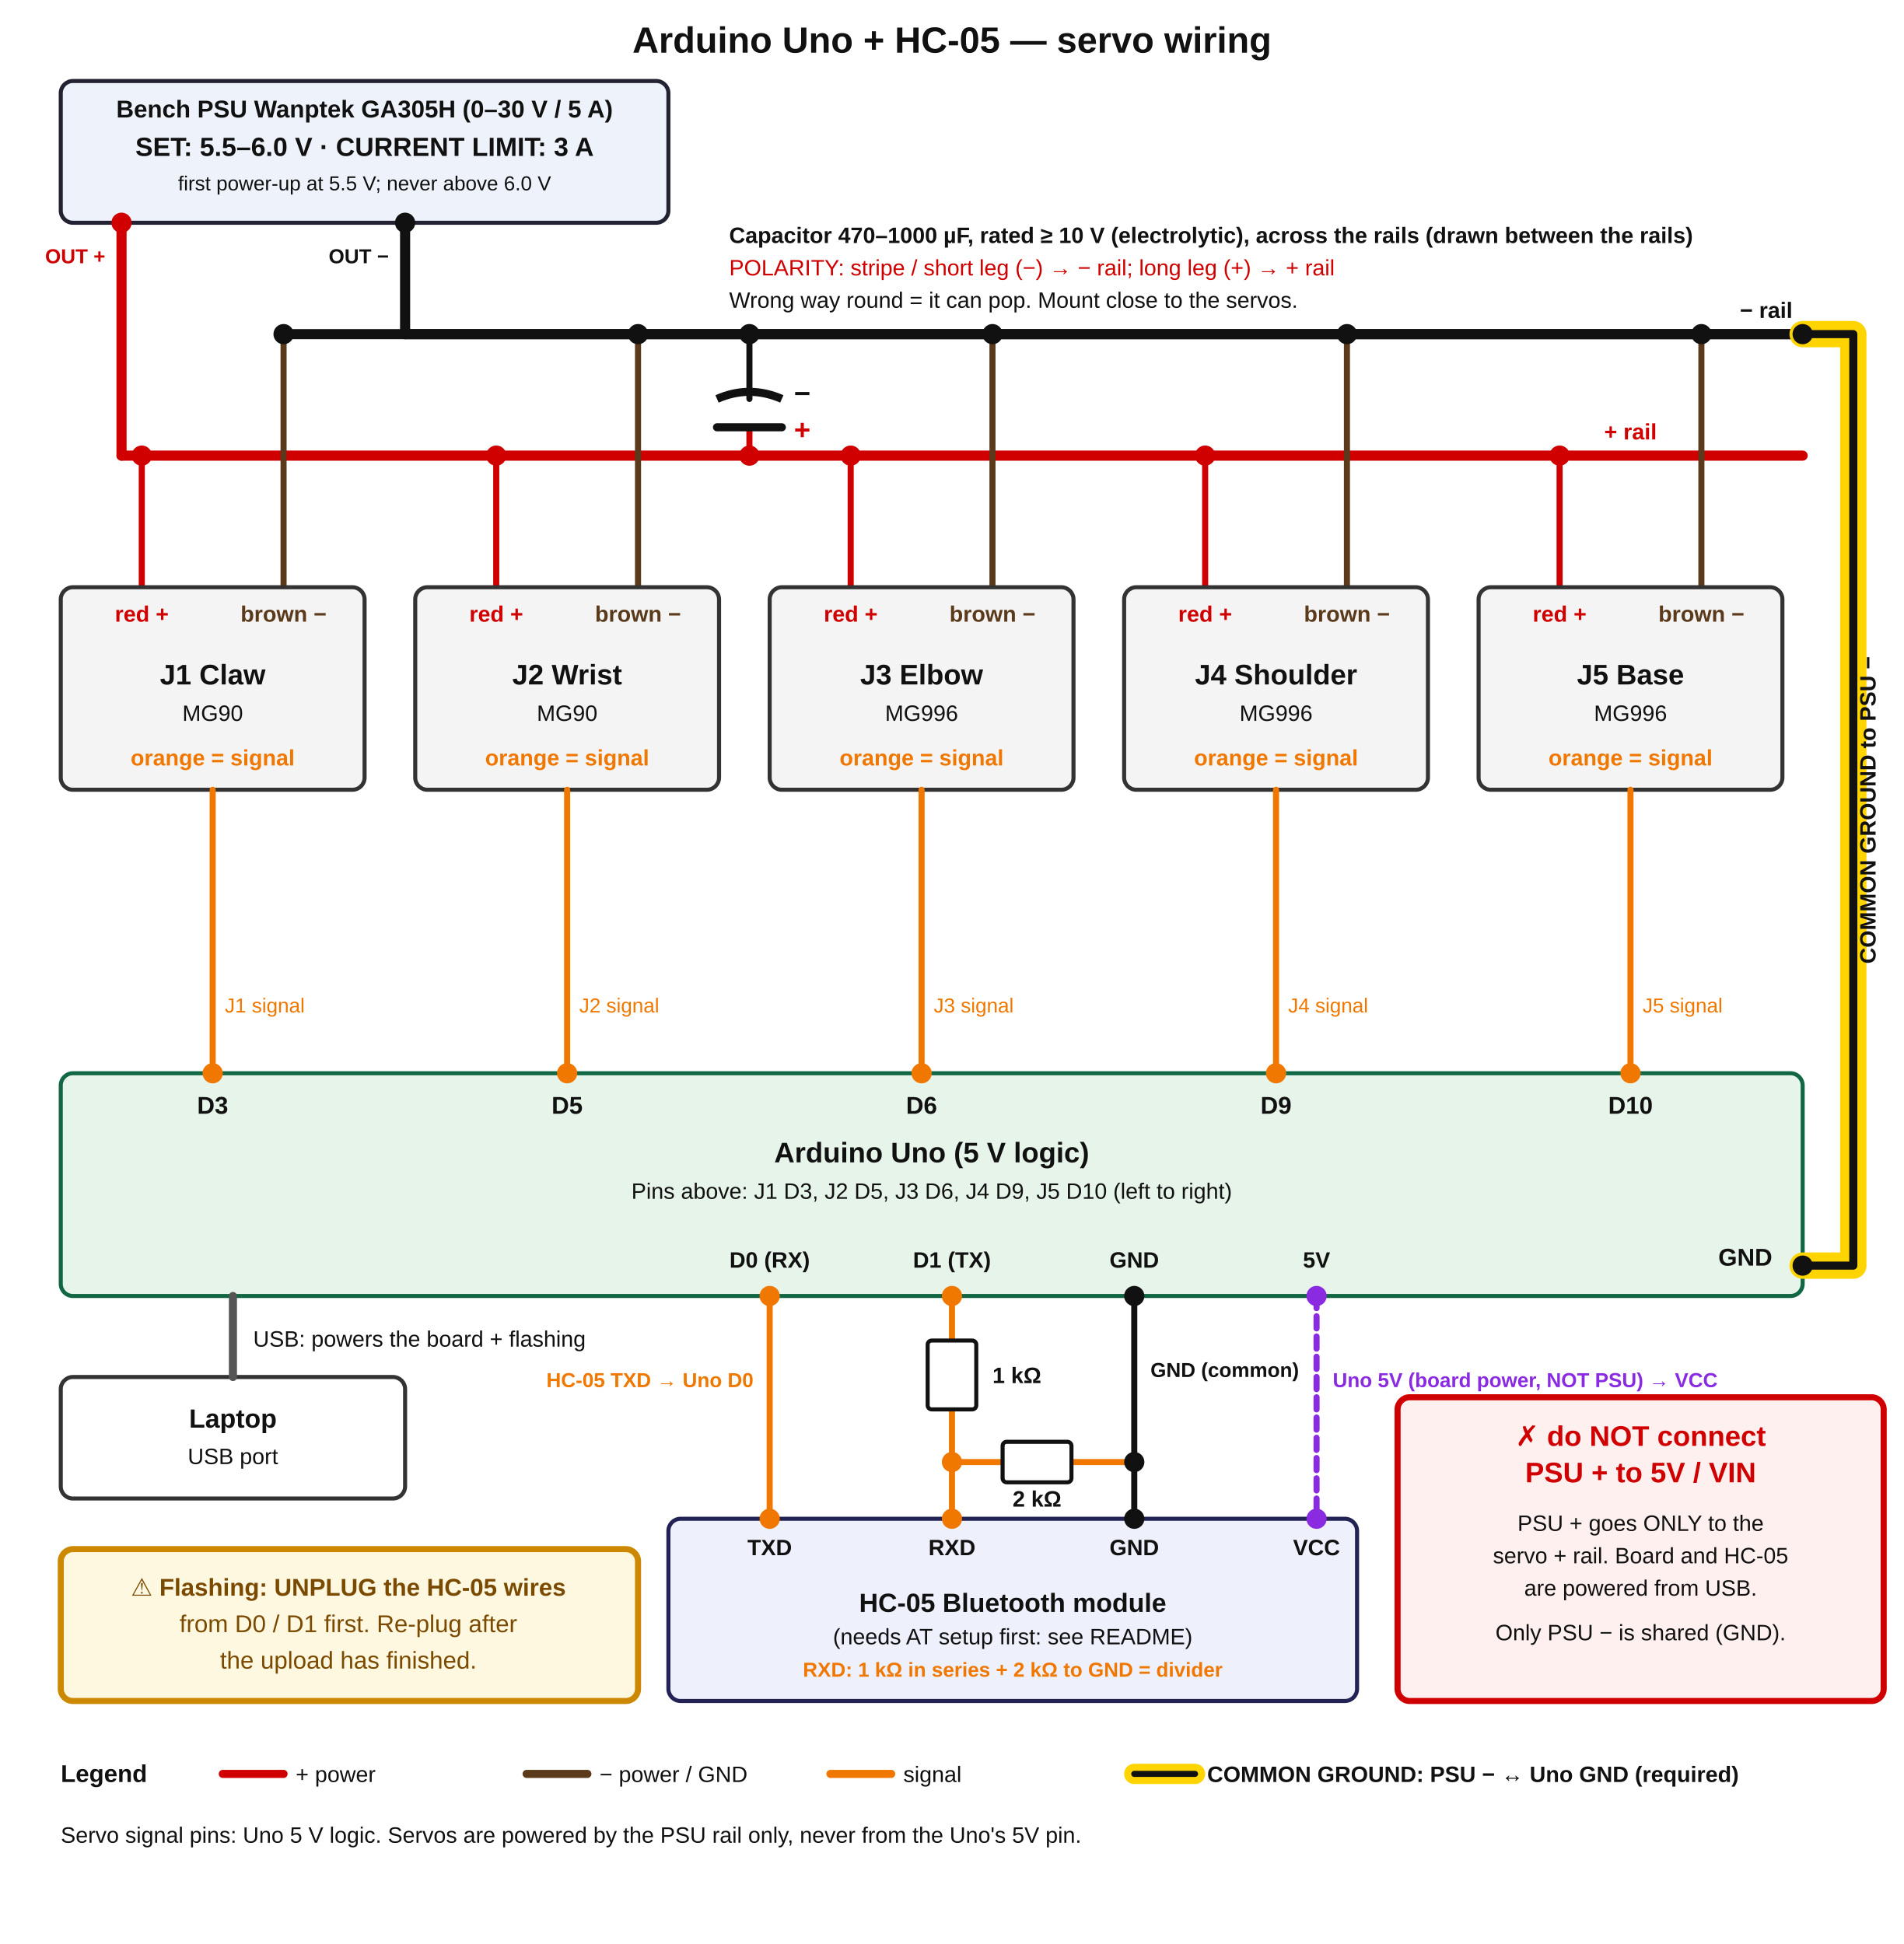
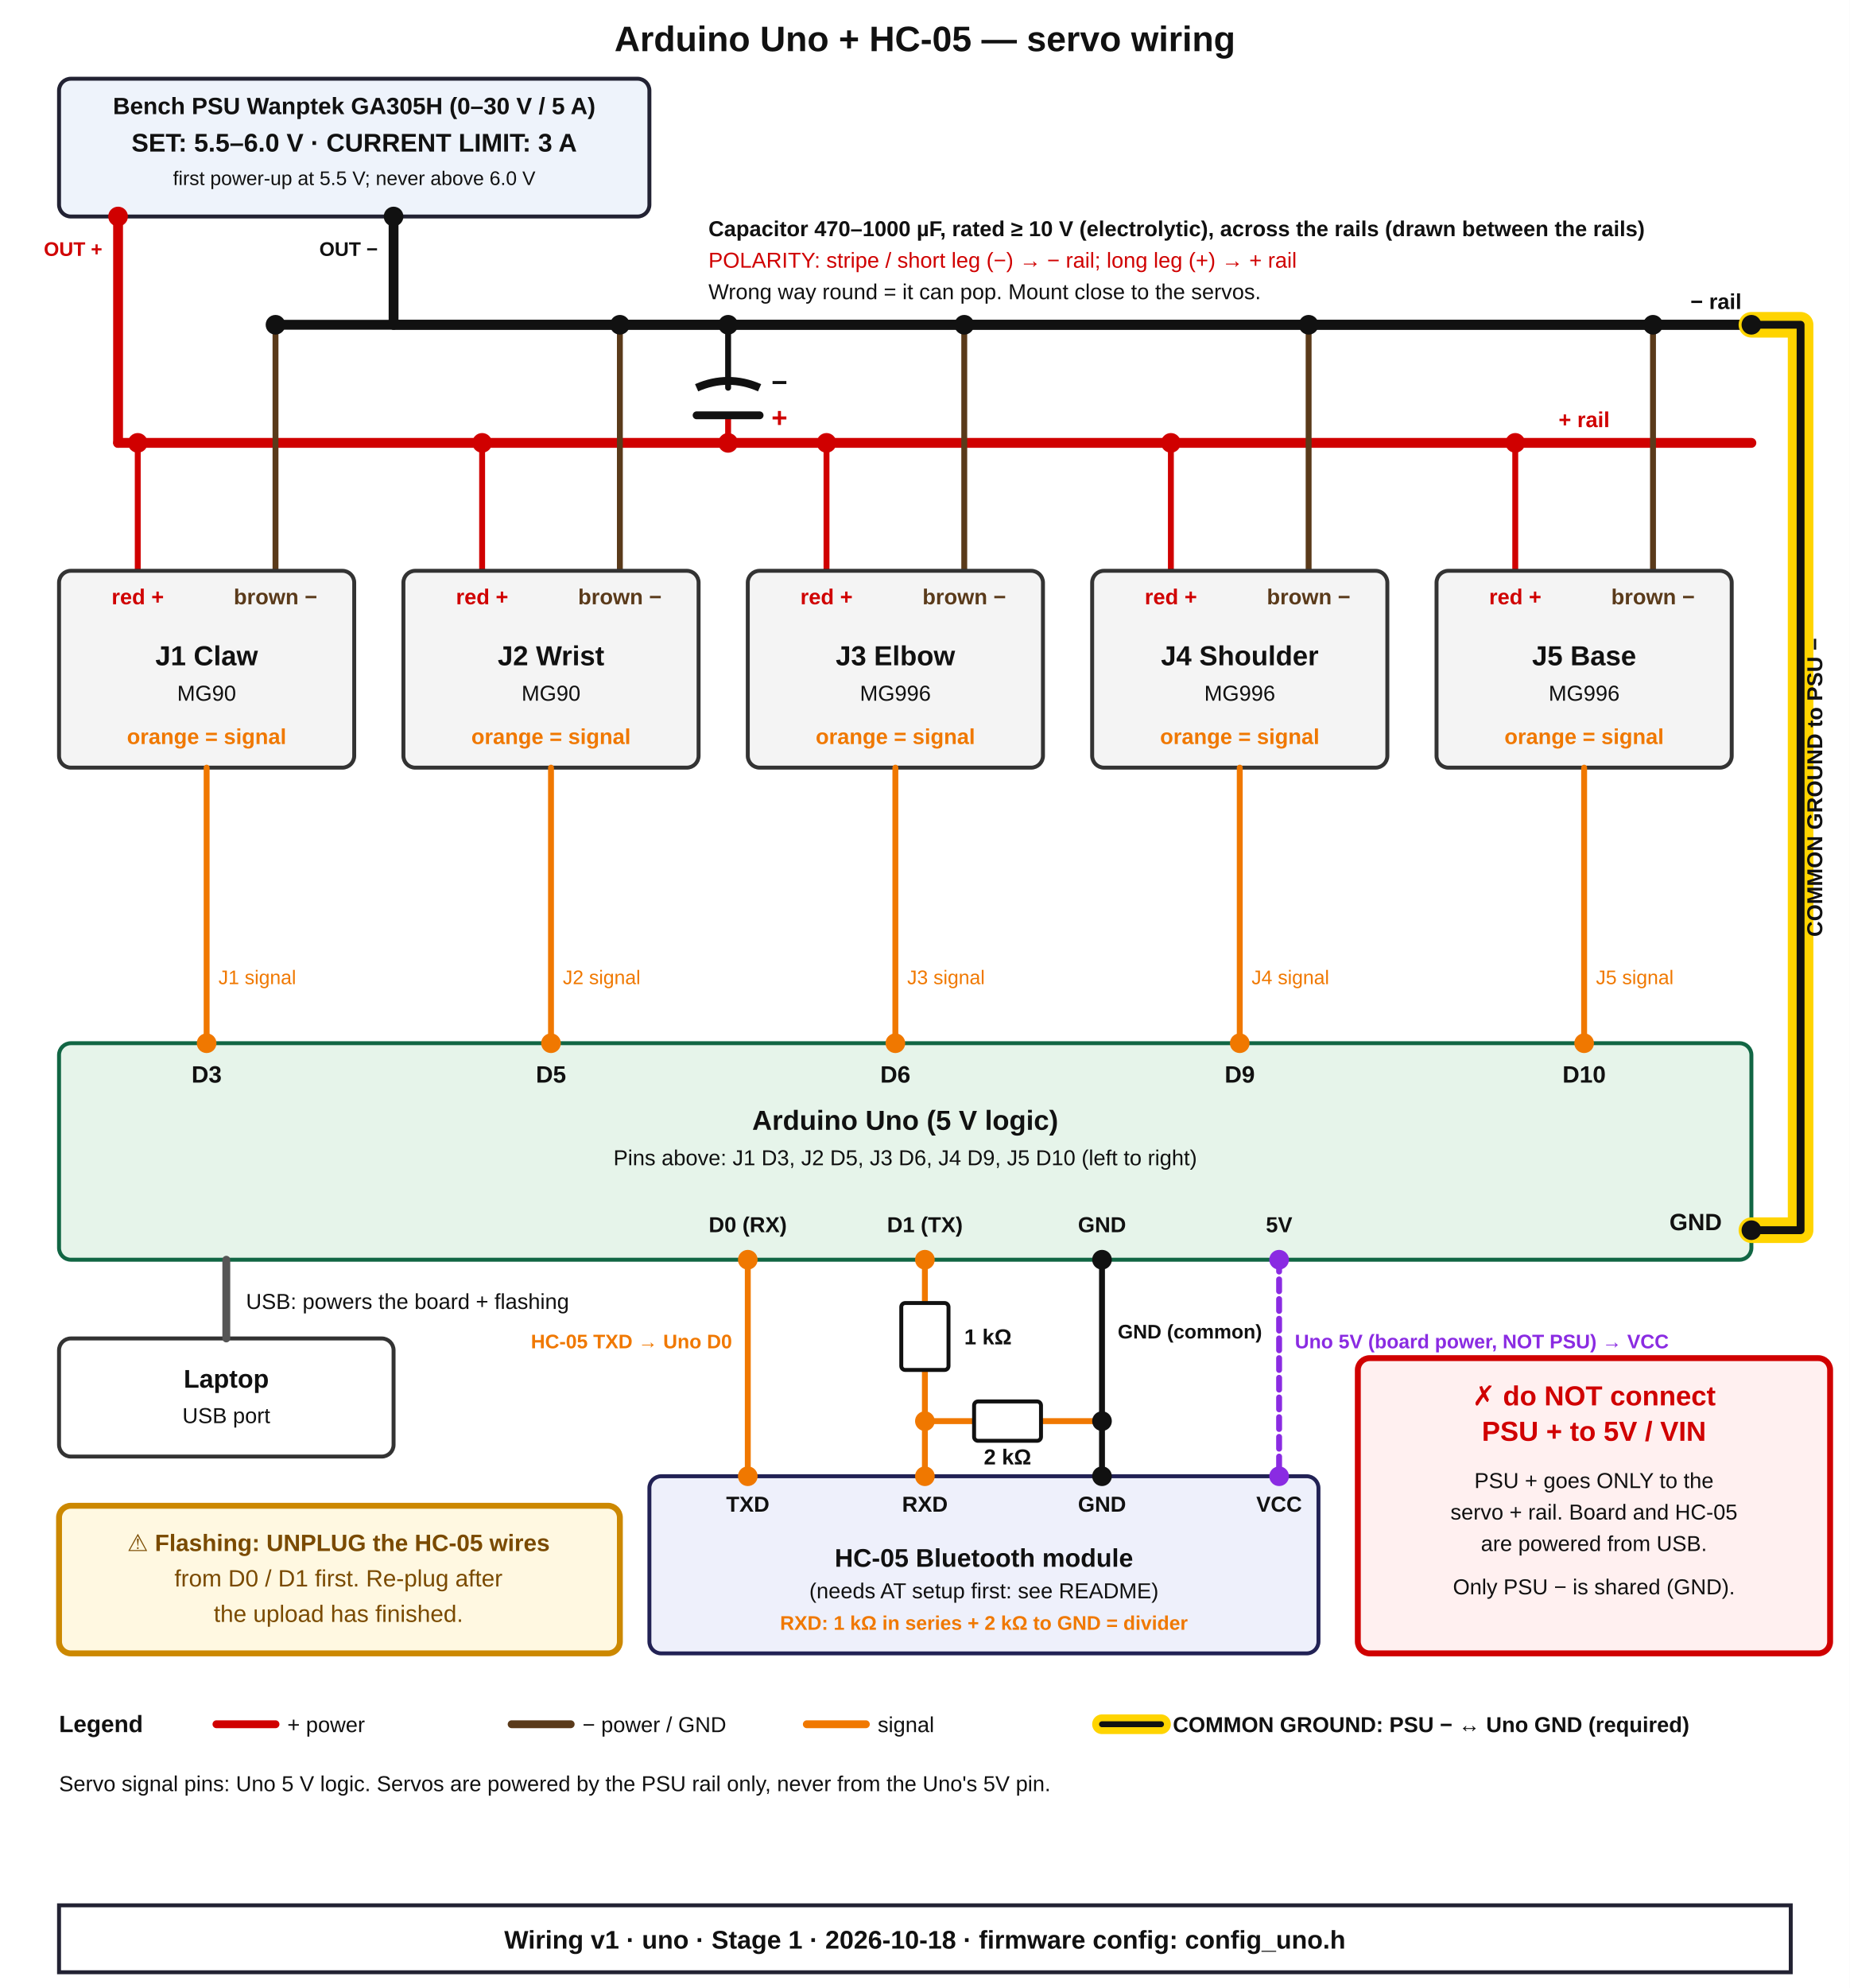
- <svg xmlns="http://www.w3.org/2000/svg" width="940" height="960" viewBox="0 0 940 960" font-family="Arial, Helvetica, sans-serif" font-size="12">
-   <rect x="0" y="0" width="940" height="960" fill="#ffffff" />
+ <svg xmlns="http://www.w3.org/2000/svg" width="940" height="1010" viewBox="0 0 940 1010" font-family="Arial, Helvetica, sans-serif" font-size="12">
+   <rect x="0" y="0" width="940" height="1010" fill="#ffffff" />
  <text x="470" y="26" text-anchor="middle" font-size="18" font-weight="bold" fill="#111">Arduino Uno + HC-05 — servo wiring</text>
  <rect x="30" y="40" width="300" height="70" rx="6" fill="#eef3fb" stroke="#223" stroke-width="2" />
  <text x="180" y="58" text-anchor="middle" font-size="12" fill="#111" font-weight="bold">Bench PSU Wanptek GA305H (0–30 V / 5 A)</text>
  <text x="180" y="77" text-anchor="middle" font-size="13" fill="#111" font-weight="bold">SET: 5.5–6.0 V  ·  CURRENT LIMIT: 3 A</text>
  <text x="180" y="94" text-anchor="middle" font-size="10" fill="#111">first power-up at 5.5 V; never above 6.0 V</text>
  <text x="52" y="130" text-anchor="end" font-size="10" fill="#d00000" font-weight="bold">OUT +</text>
  <text x="192" y="130" text-anchor="end" font-size="10" fill="#111" font-weight="bold">OUT −</text>
  <line x1="60" y1="110" x2="60" y2="225" stroke="#d00000" stroke-width="5" stroke-linecap="round" />
  <line x1="60" y1="225" x2="890" y2="225" stroke="#d00000" stroke-width="5" stroke-linecap="round" />
  <line x1="200" y1="110" x2="200" y2="165" stroke="#111" stroke-width="5" stroke-linecap="round" />
  <line x1="140" y1="165" x2="890" y2="165" stroke="#111" stroke-width="5" stroke-linecap="round" />
  <line x1="200" y1="165" x2="890" y2="165" stroke="#111" stroke-width="5" stroke-linecap="round" />
  <circle cx="60" cy="110" r="5" fill="#d00000" />
  <circle cx="200" cy="110" r="5" fill="#111" />
  <text x="885" y="157" text-anchor="end" font-size="11" fill="#111" font-weight="bold">− rail</text>
  <text x="805" y="217" text-anchor="middle" font-size="11" fill="#d00000" font-weight="bold">+ rail</text>
  <line x1="370" y1="225" x2="370" y2="211" stroke="#d00000" stroke-width="3" stroke-linecap="round" />
  <line x1="370" y1="165" x2="370" y2="197" stroke="#111" stroke-width="3" stroke-linecap="round" />
  <line x1="354" y1="211" x2="386" y2="211" stroke="#111" stroke-width="4" stroke-linecap="round" />
  <path d="M354 197 Q370 190 386 197" fill="none" stroke="#111" stroke-width="4" />
  <text x="392" y="199" text-anchor="start" font-size="14" fill="#111" font-weight="bold">−</text>
  <text x="392" y="217" text-anchor="start" font-size="14" fill="#d00000" font-weight="bold">+</text>
  <circle cx="370" cy="225" r="5" fill="#d00000" />
  <circle cx="370" cy="165" r="5" fill="#111" />
  <text x="360" y="120" text-anchor="start" font-size="11" fill="#111" font-weight="bold">Capacitor 470–1000 µF, rated ≥ 10 V (electrolytic), across the rails (drawn between the rails)</text>
  <text x="360" y="136" text-anchor="start" font-size="11" fill="#d00000">POLARITY: stripe / short leg (−) → − rail;  long leg (+) → + rail</text>
  <text x="360" y="152" text-anchor="start" font-size="11" fill="#111">Wrong way round = it can pop. Mount close to the servos.</text>
  <line x1="70" y1="290" x2="70" y2="225" stroke="#d00000" stroke-width="3" stroke-linecap="round" />
  <circle cx="70" cy="225" r="5" fill="#d00000" />
  <line x1="140" y1="290" x2="140" y2="165" stroke="#5a3a1a" stroke-width="3" stroke-linecap="round" />
  <circle cx="140" cy="165" r="5" fill="#111" />
  <rect x="30" y="290" width="150" height="100" rx="6" fill="#f4f4f4" stroke="#333" stroke-width="2" />
  <text x="70" y="307" text-anchor="middle" font-size="11" fill="#d00000" font-weight="bold">red +</text>
  <text x="140" y="307" text-anchor="middle" font-size="11" fill="#5a3a1a" font-weight="bold">brown −</text>
  <text x="105" y="338" text-anchor="middle" font-size="14" fill="#111" font-weight="bold">J1 Claw</text>
  <text x="105" y="356" text-anchor="middle" font-size="11" fill="#111">MG90</text>
  <text x="105" y="378" text-anchor="middle" font-size="11" fill="#f07800" font-weight="bold">orange = signal</text>
  <line x1="105" y1="390" x2="105" y2="530" stroke="#f07800" stroke-width="3" stroke-linecap="round" />
  <text x="111" y="500" text-anchor="start" font-size="10" fill="#f07800">J1 signal</text>
  <line x1="245" y1="290" x2="245" y2="225" stroke="#d00000" stroke-width="3" stroke-linecap="round" />
  <circle cx="245" cy="225" r="5" fill="#d00000" />
  <line x1="315" y1="290" x2="315" y2="165" stroke="#5a3a1a" stroke-width="3" stroke-linecap="round" />
  <circle cx="315" cy="165" r="5" fill="#111" />
  <rect x="205" y="290" width="150" height="100" rx="6" fill="#f4f4f4" stroke="#333" stroke-width="2" />
  <text x="245" y="307" text-anchor="middle" font-size="11" fill="#d00000" font-weight="bold">red +</text>
  <text x="315" y="307" text-anchor="middle" font-size="11" fill="#5a3a1a" font-weight="bold">brown −</text>
  <text x="280" y="338" text-anchor="middle" font-size="14" fill="#111" font-weight="bold">J2 Wrist</text>
  <text x="280" y="356" text-anchor="middle" font-size="11" fill="#111">MG90</text>
  <text x="280" y="378" text-anchor="middle" font-size="11" fill="#f07800" font-weight="bold">orange = signal</text>
  <line x1="280" y1="390" x2="280" y2="530" stroke="#f07800" stroke-width="3" stroke-linecap="round" />
  <text x="286" y="500" text-anchor="start" font-size="10" fill="#f07800">J2 signal</text>
  <line x1="420" y1="290" x2="420" y2="225" stroke="#d00000" stroke-width="3" stroke-linecap="round" />
  <circle cx="420" cy="225" r="5" fill="#d00000" />
  <line x1="490" y1="290" x2="490" y2="165" stroke="#5a3a1a" stroke-width="3" stroke-linecap="round" />
  <circle cx="490" cy="165" r="5" fill="#111" />
  <rect x="380" y="290" width="150" height="100" rx="6" fill="#f4f4f4" stroke="#333" stroke-width="2" />
  <text x="420" y="307" text-anchor="middle" font-size="11" fill="#d00000" font-weight="bold">red +</text>
  <text x="490" y="307" text-anchor="middle" font-size="11" fill="#5a3a1a" font-weight="bold">brown −</text>
  <text x="455" y="338" text-anchor="middle" font-size="14" fill="#111" font-weight="bold">J3 Elbow</text>
  <text x="455" y="356" text-anchor="middle" font-size="11" fill="#111">MG996</text>
  <text x="455" y="378" text-anchor="middle" font-size="11" fill="#f07800" font-weight="bold">orange = signal</text>
  <line x1="455" y1="390" x2="455" y2="530" stroke="#f07800" stroke-width="3" stroke-linecap="round" />
  <text x="461" y="500" text-anchor="start" font-size="10" fill="#f07800">J3 signal</text>
  <line x1="595" y1="290" x2="595" y2="225" stroke="#d00000" stroke-width="3" stroke-linecap="round" />
  <circle cx="595" cy="225" r="5" fill="#d00000" />
  <line x1="665" y1="290" x2="665" y2="165" stroke="#5a3a1a" stroke-width="3" stroke-linecap="round" />
  <circle cx="665" cy="165" r="5" fill="#111" />
  <rect x="555" y="290" width="150" height="100" rx="6" fill="#f4f4f4" stroke="#333" stroke-width="2" />
  <text x="595" y="307" text-anchor="middle" font-size="11" fill="#d00000" font-weight="bold">red +</text>
  <text x="665" y="307" text-anchor="middle" font-size="11" fill="#5a3a1a" font-weight="bold">brown −</text>
  <text x="630" y="338" text-anchor="middle" font-size="14" fill="#111" font-weight="bold">J4 Shoulder</text>
  <text x="630" y="356" text-anchor="middle" font-size="11" fill="#111">MG996</text>
  <text x="630" y="378" text-anchor="middle" font-size="11" fill="#f07800" font-weight="bold">orange = signal</text>
  <line x1="630" y1="390" x2="630" y2="530" stroke="#f07800" stroke-width="3" stroke-linecap="round" />
  <text x="636" y="500" text-anchor="start" font-size="10" fill="#f07800">J4 signal</text>
  <line x1="770" y1="290" x2="770" y2="225" stroke="#d00000" stroke-width="3" stroke-linecap="round" />
  <circle cx="770" cy="225" r="5" fill="#d00000" />
  <line x1="840" y1="290" x2="840" y2="165" stroke="#5a3a1a" stroke-width="3" stroke-linecap="round" />
  <circle cx="840" cy="165" r="5" fill="#111" />
  <rect x="730" y="290" width="150" height="100" rx="6" fill="#f4f4f4" stroke="#333" stroke-width="2" />
  <text x="770" y="307" text-anchor="middle" font-size="11" fill="#d00000" font-weight="bold">red +</text>
  <text x="840" y="307" text-anchor="middle" font-size="11" fill="#5a3a1a" font-weight="bold">brown −</text>
  <text x="805" y="338" text-anchor="middle" font-size="14" fill="#111" font-weight="bold">J5 Base</text>
  <text x="805" y="356" text-anchor="middle" font-size="11" fill="#111">MG996</text>
  <text x="805" y="378" text-anchor="middle" font-size="11" fill="#f07800" font-weight="bold">orange = signal</text>
  <line x1="805" y1="390" x2="805" y2="530" stroke="#f07800" stroke-width="3" stroke-linecap="round" />
  <text x="811" y="500" text-anchor="start" font-size="10" fill="#f07800">J5 signal</text>
  <rect x="30" y="530" width="860" height="110" rx="6" fill="#e6f4ea" stroke="#164" stroke-width="2" />
  <text x="460" y="574" text-anchor="middle" font-size="14" fill="#111" font-weight="bold">Arduino Uno (5 V logic)</text>
  <text x="460" y="592" text-anchor="middle" font-size="11" fill="#111">Pins above: J1 D3, J2 D5, J3 D6, J4 D9, J5 D10 (left to right)</text>
  <text x="380" y="626" text-anchor="middle" font-size="11" fill="#111" font-weight="bold">D0 (RX)</text>
  <text x="470" y="626" text-anchor="middle" font-size="11" fill="#111" font-weight="bold">D1 (TX)</text>
  <text x="560" y="626" text-anchor="middle" font-size="11" fill="#111" font-weight="bold">GND</text>
  <text x="650" y="626" text-anchor="middle" font-size="11" fill="#111" font-weight="bold">5V</text>
  <text x="875" y="625" text-anchor="end" font-size="12" fill="#111" font-weight="bold">GND</text>
  <circle cx="105" cy="530" r="5" fill="#f07800" />
  <text x="105" y="550" text-anchor="middle" font-size="12" fill="#111" font-weight="bold">D3</text>
  <circle cx="280" cy="530" r="5" fill="#f07800" />
  <text x="280" y="550" text-anchor="middle" font-size="12" fill="#111" font-weight="bold">D5</text>
  <circle cx="455" cy="530" r="5" fill="#f07800" />
  <text x="455" y="550" text-anchor="middle" font-size="12" fill="#111" font-weight="bold">D6</text>
  <circle cx="630" cy="530" r="5" fill="#f07800" />
  <text x="630" y="550" text-anchor="middle" font-size="12" fill="#111" font-weight="bold">D9</text>
  <circle cx="805" cy="530" r="5" fill="#f07800" />
  <text x="805" y="550" text-anchor="middle" font-size="12" fill="#111" font-weight="bold">D10</text>
  <polyline points="890,165 915,165 915,625 890,625" fill="none" stroke="#ffd400" stroke-width="13" stroke-linejoin="round" stroke-linecap="round" />
  <polyline points="890,165 915,165 915,625 890,625" fill="none" stroke="#111" stroke-width="4" stroke-linejoin="round" stroke-linecap="round" />
  <circle cx="890" cy="165" r="5" fill="#111" />
  <circle cx="890" cy="625" r="5" fill="#111" />
  <text x="926" y="400" transform="rotate(-90 926 400)" text-anchor="middle" font-size="11" font-weight="bold" fill="#111">COMMON GROUND to PSU −</text>
  <rect x="330" y="750" width="340" height="90" rx="6" fill="#eef0fb" stroke="#225" stroke-width="2" />
  <text x="500" y="796" text-anchor="middle" font-size="13" fill="#111" font-weight="bold">HC-05 Bluetooth module</text>
  <text x="500" y="812" text-anchor="middle" font-size="11" fill="#111">(needs AT setup first: see README)</text>
  <text x="500" y="828" text-anchor="middle" font-size="10" fill="#f07800" font-weight="bold">RXD: 1 kΩ in series + 2 kΩ to GND = divider</text>
  <text x="380" y="768" text-anchor="middle" font-size="11" fill="#111" font-weight="bold">TXD</text>
  <text x="470" y="768" text-anchor="middle" font-size="11" fill="#111" font-weight="bold">RXD</text>
  <text x="560" y="768" text-anchor="middle" font-size="11" fill="#111" font-weight="bold">GND</text>
  <text x="650" y="768" text-anchor="middle" font-size="11" fill="#111" font-weight="bold">VCC</text>
  <line x1="380" y1="640" x2="380" y2="750" stroke="#f07800" stroke-width="3" stroke-linecap="round" />
  <circle cx="380" cy="640" r="5" fill="#f07800" />
  <circle cx="380" cy="750" r="5" fill="#f07800" />
  <text x="372" y="685" text-anchor="end" font-size="10" fill="#f07800" font-weight="bold">HC-05 TXD → Uno D0</text>
  <line x1="470" y1="640" x2="470" y2="750" stroke="#f07800" stroke-width="3" stroke-linecap="round" />
  <circle cx="470" cy="640" r="5" fill="#f07800" />
  <circle cx="470" cy="750" r="5" fill="#f07800" />
  <rect x="458" y="662" width="24" height="34" rx="2" fill="#fff" stroke="#111" stroke-width="2" />
  <text x="490" y="683" text-anchor="start" font-size="11" fill="#111" font-weight="bold">1 kΩ</text>
  <circle cx="470" cy="722" r="5" fill="#f07800" />
  <line x1="470" y1="722" x2="560" y2="722" stroke="#f07800" stroke-width="3" stroke-linecap="round" />
  <rect x="495" y="712" width="34" height="20" rx="2" fill="#fff" stroke="#111" stroke-width="2" />
  <text x="512" y="744" text-anchor="middle" font-size="11" fill="#111" font-weight="bold">2 kΩ</text>
  <line x1="560" y1="640" x2="560" y2="750" stroke="#111" stroke-width="3" stroke-linecap="round" />
  <circle cx="560" cy="640" r="5" fill="#111" />
  <circle cx="560" cy="750" r="5" fill="#111" />
  <circle cx="560" cy="722" r="5" fill="#111" />
  <text x="568" y="680" text-anchor="start" font-size="10" fill="#111" font-weight="bold">GND (common)</text>
  <line x1="650" y1="640" x2="650" y2="750" stroke="#8a2be2" stroke-width="3" stroke-dasharray="6 4" stroke-linecap="round" />
  <circle cx="650" cy="640" r="5" fill="#8a2be2" />
  <circle cx="650" cy="750" r="5" fill="#8a2be2" />
  <text x="658" y="685" text-anchor="start" font-size="10" fill="#8a2be2" font-weight="bold">Uno 5V (board power, NOT PSU) → VCC</text>
  <rect x="30" y="680" width="170" height="60" rx="6" fill="#fff" stroke="#333" stroke-width="2" />
  <text x="115" y="705" text-anchor="middle" font-size="13" fill="#111" font-weight="bold">Laptop</text>
  <text x="115" y="723" text-anchor="middle" font-size="11" fill="#111">USB port</text>
  <line x1="115" y1="680" x2="115" y2="640" stroke="#555" stroke-width="4" stroke-linecap="round" />
  <text x="125" y="665" text-anchor="start" font-size="11" fill="#111">USB: powers the board + flashing</text>
  <rect x="30" y="765" width="285" height="75" rx="6" fill="#fff8e1" stroke="#c80" stroke-width="3" />
  <text x="172" y="788" text-anchor="middle" font-size="12" fill="#7a4a00" font-weight="bold">⚠ Flashing: UNPLUG the HC-05 wires</text>
  <text x="172" y="806" text-anchor="middle" font-size="12" fill="#7a4a00">from D0 / D1 first. Re-plug after</text>
  <text x="172" y="824" text-anchor="middle" font-size="12" fill="#7a4a00">the upload has finished.</text>
  <rect x="690" y="690" width="240" height="150" rx="6" fill="#fff0f0" stroke="#d00000" stroke-width="3" />
  <text x="810" y="714" text-anchor="middle" font-size="14" fill="#d00000" font-weight="bold">✗ do NOT connect</text>
  <text x="810" y="732" text-anchor="middle" font-size="14" fill="#d00000" font-weight="bold">PSU + to 5V / VIN</text>
  <text x="810" y="756" text-anchor="middle" font-size="11" fill="#111">PSU + goes ONLY to the</text>
  <text x="810" y="772" text-anchor="middle" font-size="11" fill="#111">servo + rail. Board and HC-05</text>
  <text x="810" y="788" text-anchor="middle" font-size="11" fill="#111">are powered from USB.</text>
  <text x="810" y="810" text-anchor="middle" font-size="11" fill="#111">Only PSU − is shared (GND).</text>
  <text x="30" y="880" text-anchor="start" font-size="12" fill="#111" font-weight="bold">Legend</text>
  <line x1="110" y1="876" x2="140" y2="876" stroke="#d00000" stroke-width="4" stroke-linecap="round" />
  <text x="146" y="880" text-anchor="start" font-size="11" fill="#111">+ power</text>
  <line x1="260" y1="876" x2="290" y2="876" stroke="#5a3a1a" stroke-width="4" stroke-linecap="round" />
  <text x="296" y="880" text-anchor="start" font-size="11" fill="#111">− power / GND</text>
  <line x1="410" y1="876" x2="440" y2="876" stroke="#f07800" stroke-width="4" stroke-linecap="round" />
  <text x="446" y="880" text-anchor="start" font-size="11" fill="#111">signal</text>
  <line x1="560" y1="876" x2="590" y2="876" stroke="#ffd400" stroke-width="10" stroke-linecap="round" />
  <line x1="560" y1="876" x2="590" y2="876" stroke="#111" stroke-width="3" stroke-linecap="round" />
  <text x="596" y="880" text-anchor="start" font-size="11" fill="#111" font-weight="bold">COMMON GROUND: PSU − ↔ Uno GND (required)</text>
  <text x="30" y="910" text-anchor="start" font-size="11" fill="#111">Servo signal pins: Uno 5 V logic. Servos are powered by the PSU rail only, never from the Uno's 5V pin.</text>
+   <rect x="30" y="968" width="880" height="34" fill="#ffffff" stroke="#223" stroke-width="2" />
+   <text x="470" y="990" text-anchor="middle" font-size="13" font-weight="bold" fill="#111">Wiring v1 · uno · Stage 1 · 2026-10-18 · firmware config: config_uno.h</text>
</svg>
